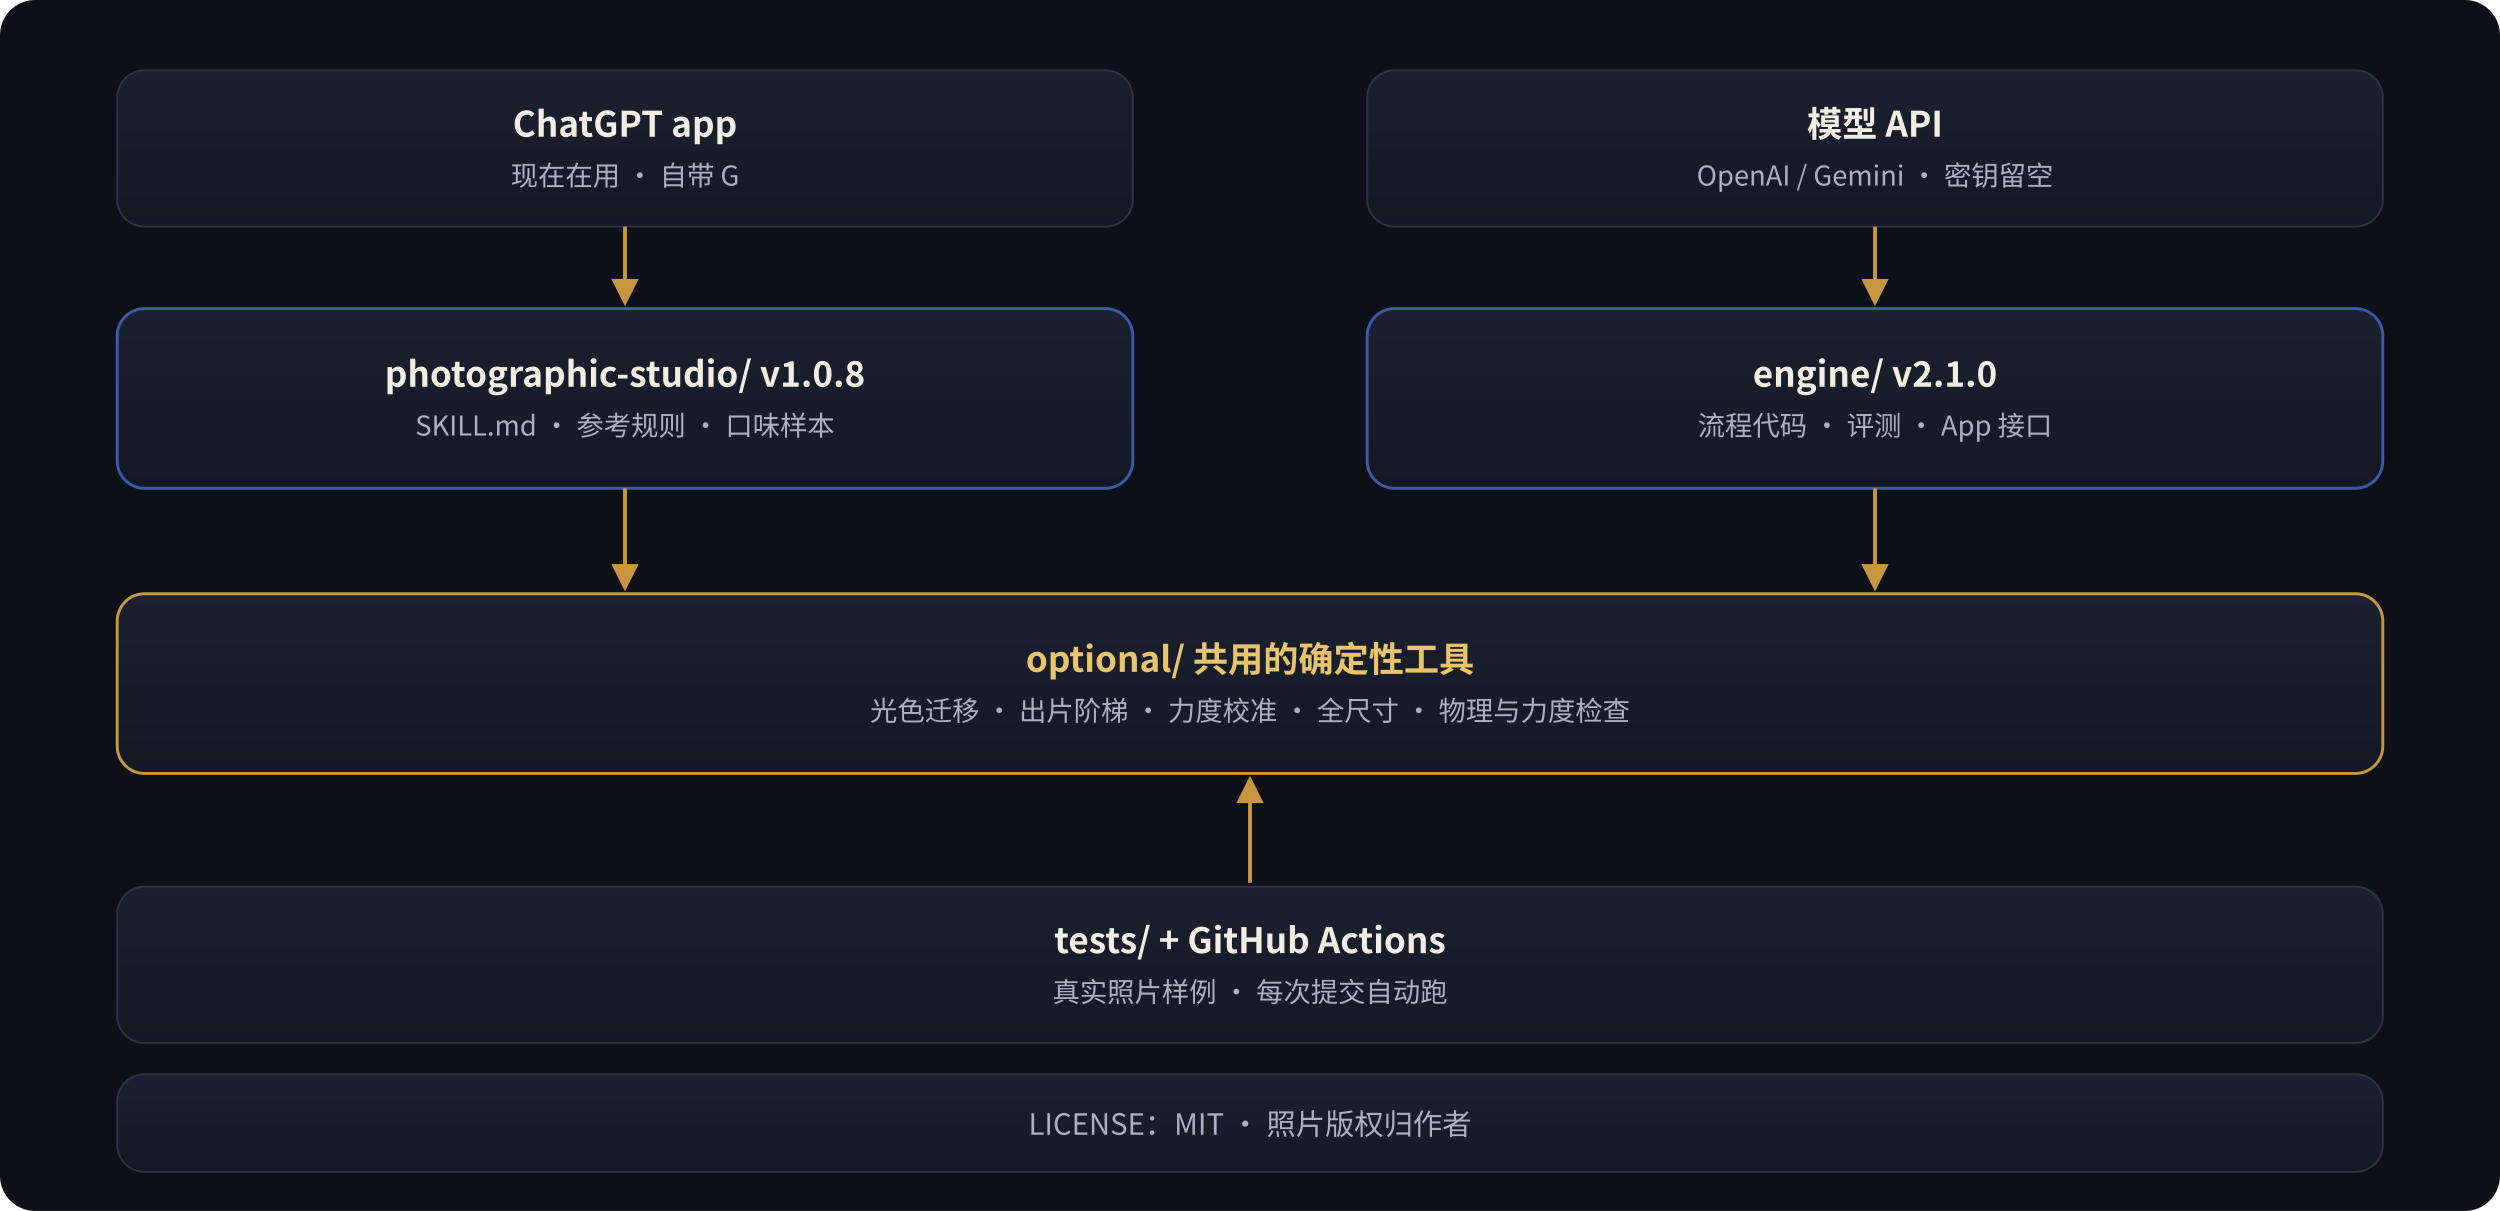
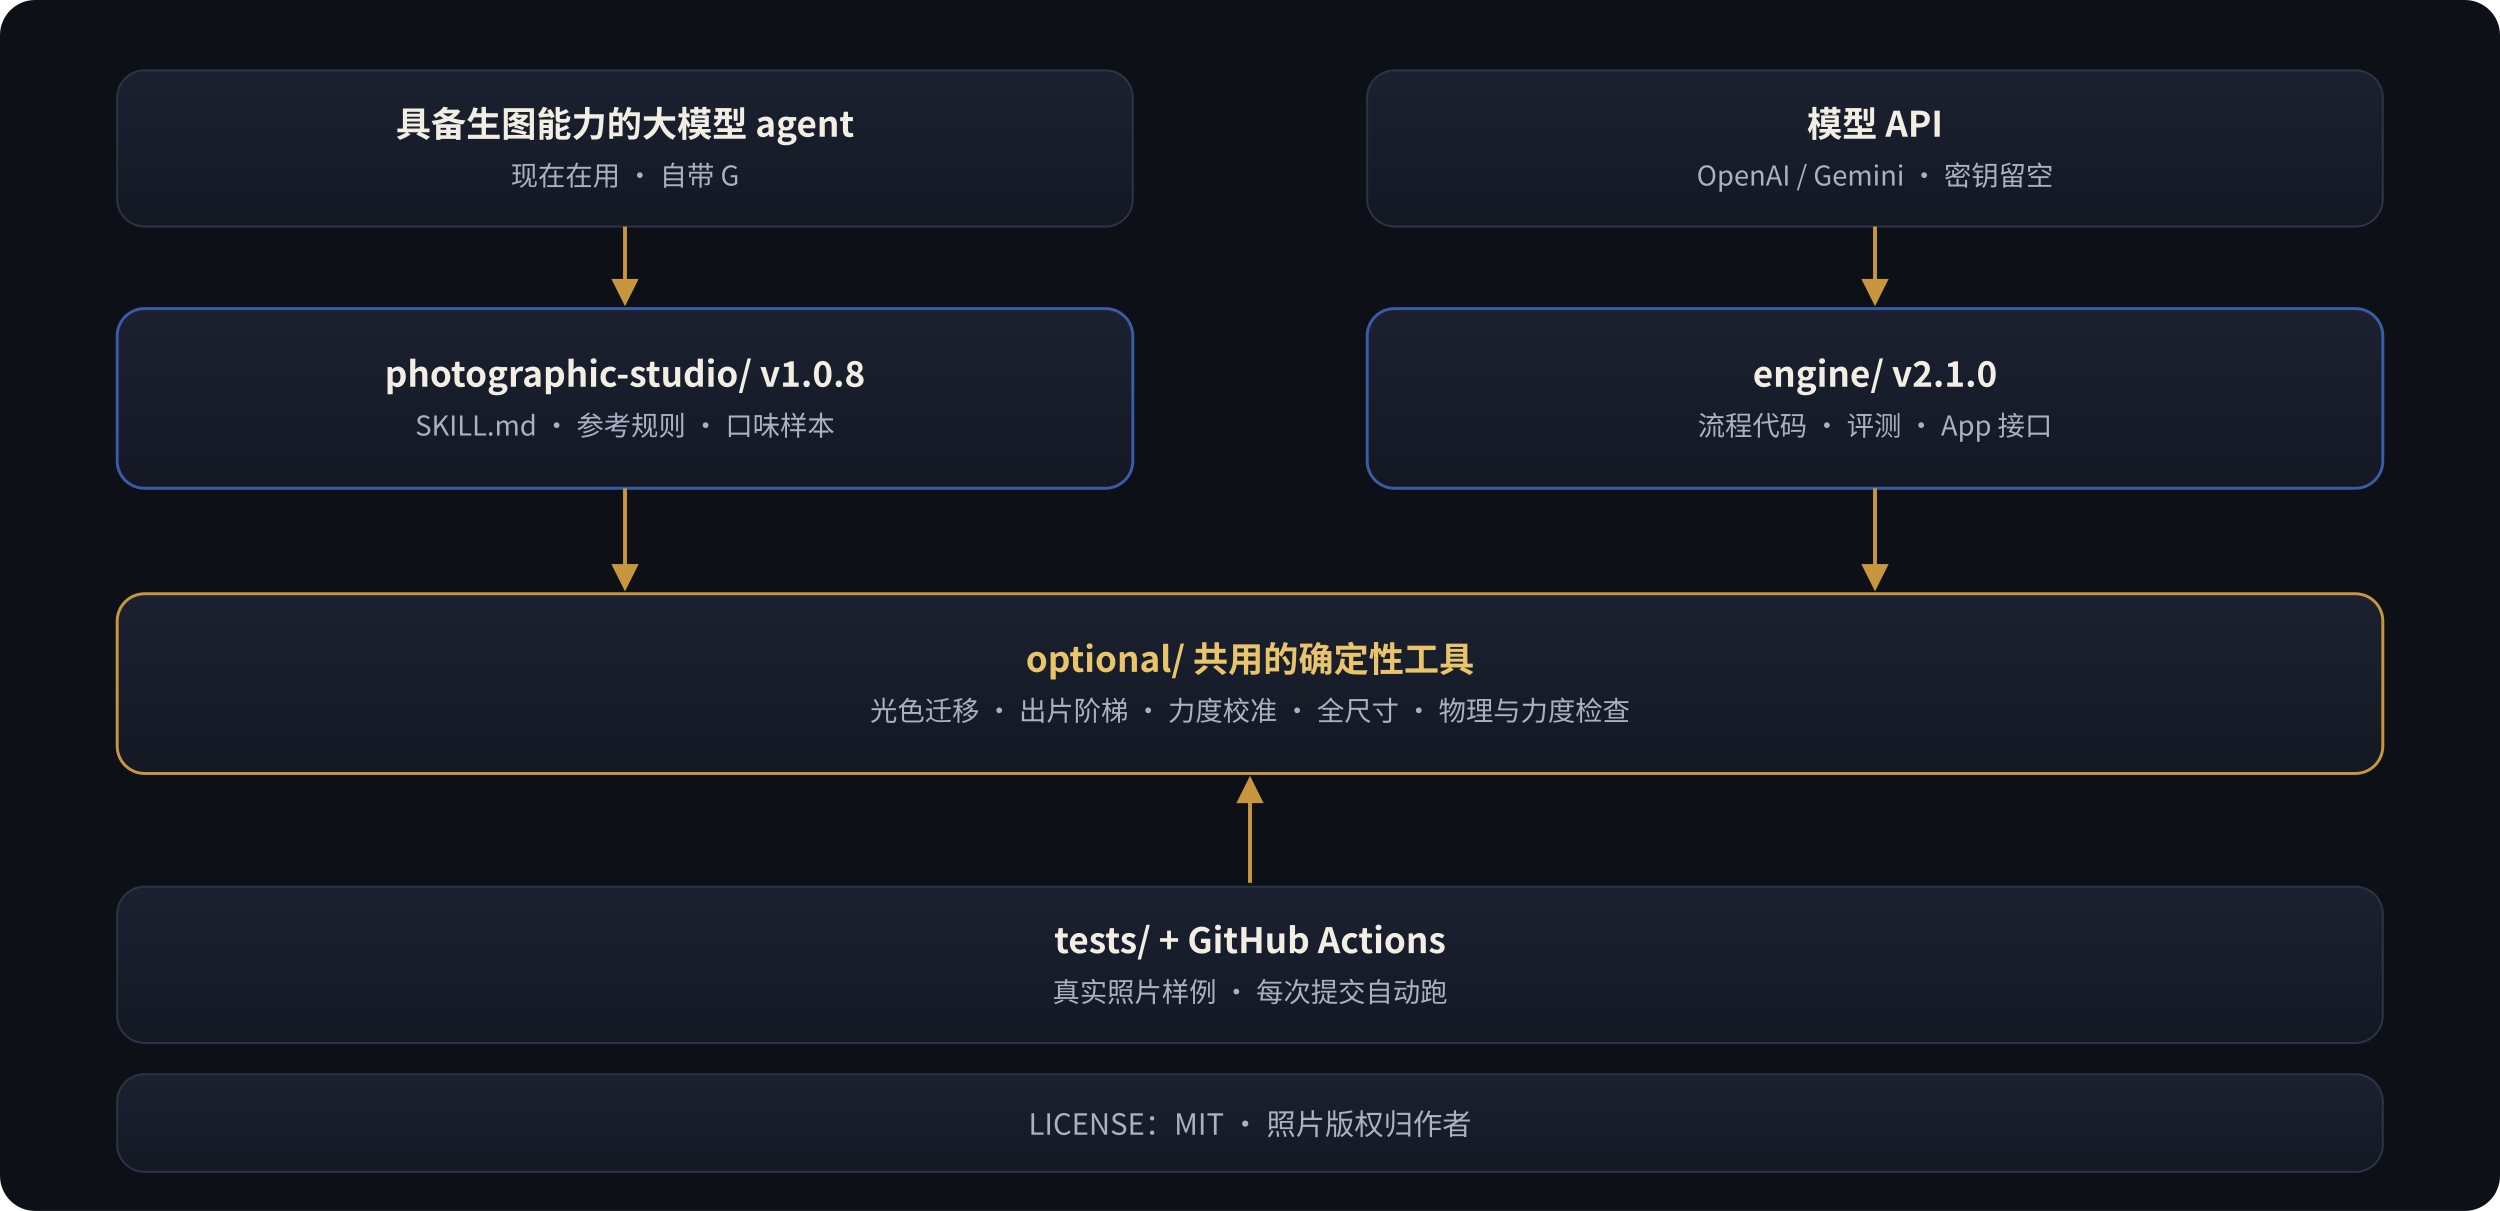
<svg xmlns="http://www.w3.org/2000/svg" width="1280" height="620" viewBox="0 0 1280 620">
  <defs>
    <linearGradient id="card" x1="0" y1="0" x2="0" y2="1">
      <stop offset="0" stop-color="#1b2130" />
      <stop offset="1" stop-color="#131823" />
    </linearGradient>
    <marker id="arr" viewBox="0 0 10 10" refX="8" refY="5" markerWidth="7" markerHeight="7" orient="auto">
      <path d="M0,0 L10,5 L0,10 z" fill="#c8963e" />
    </marker>
  </defs>
  <rect width="1280" height="620" rx="18" fill="#0d1017" />
  <g font-family="'PingFang SC','Noto Sans CJK SC','Microsoft YaHei',sans-serif">
    <rect x="60" y="36" width="520" height="80" rx="14" fill="url(#card)" stroke="#2c3446" stroke-width="1" />
-     <text x="320.0" y="70.0" text-anchor="middle" font-size="18" font-weight="600" fill="#f3eee4">ChatGPT app</text>
+     <text x="320.0" y="70.0" text-anchor="middle" font-size="18" font-weight="600" fill="#f3eee4">具备生图能力的大模型 agent</text>
    <text x="320.0" y="95.0" text-anchor="middle" font-size="14" fill="#a9b1c3">现在在用 · 自带 G</text>
    <rect x="700" y="36" width="520" height="80" rx="14" fill="url(#card)" stroke="#2c3446" stroke-width="1" />
    <text x="960.0" y="70.0" text-anchor="middle" font-size="18" font-weight="600" fill="#f3eee4">模型 API</text>
    <text x="960.0" y="95.0" text-anchor="middle" font-size="14" fill="#a9b1c3">OpenAI / Gemini · 密钥留空</text>
    <line x1="320" y1="116" x2="320" y2="154" stroke="#c8963e" stroke-width="2" marker-end="url(#arr)" />
    <line x1="960" y1="116" x2="960" y2="154" stroke="#c8963e" stroke-width="2" marker-end="url(#arr)" />
    <rect x="60" y="158" width="520" height="92" rx="14" fill="url(#card)" stroke="#3a5ba8" stroke-width="1.5" />
    <text x="320.0" y="198.0" text-anchor="middle" font-size="18" font-weight="600" fill="#f3eee4">photographic-studio/  v1.0.8</text>
    <text x="320.0" y="223.0" text-anchor="middle" font-size="14" fill="#a9b1c3">SKILL.md · 参考规则 · 口味样本</text>
    <rect x="700" y="158" width="520" height="92" rx="14" fill="url(#card)" stroke="#3a5ba8" stroke-width="1.5" />
    <text x="960.0" y="198.0" text-anchor="middle" font-size="18" font-weight="600" fill="#f3eee4">engine/  v2.1.0</text>
    <text x="960.0" y="223.0" text-anchor="middle" font-size="14" fill="#a9b1c3">流程代码 · 评测 · App 接口</text>
    <line x1="320" y1="250" x2="320" y2="300" stroke="#c8963e" stroke-width="2" marker-end="url(#arr)" />
    <line x1="960" y1="250" x2="960" y2="300" stroke="#c8963e" stroke-width="2" marker-end="url(#arr)" />
    <rect x="60" y="304" width="1160" height="92" rx="14" fill="url(#card)" stroke="#c8963e" stroke-width="1.5" />
    <text x="640.0" y="344.0" text-anchor="middle" font-size="18" font-weight="600" fill="#e9c46a">optional/  共用的确定性工具</text>
    <text x="640.0" y="369.0" text-anchor="middle" font-size="14" fill="#a9b1c3">光色迁移 · 出片阶梯 · 力度校准 · 全尺寸 · 物理与力度检查</text>
    <line x1="640" y1="452" x2="640" y2="400" stroke="#c8963e" stroke-width="2" marker-end="url(#arr)" />
    <rect x="60" y="454" width="1160" height="80" rx="14" fill="url(#card)" stroke="#2c3446" stroke-width="1" />
    <text x="640.0" y="488.0" text-anchor="middle" font-size="18" font-weight="600" fill="#f3eee4">tests/ + GitHub Actions</text>
    <text x="640.0" y="513.0" text-anchor="middle" font-size="14" fill="#a9b1c3">真实照片样例 · 每次提交自动跑</text>
    <rect x="60" y="550" width="1160" height="50" rx="14" fill="url(#card)" stroke="#2c3446" stroke-width="1" />
    <text x="640.0" y="581.0" text-anchor="middle" font-size="15" fill="#a9b1c3">LICENSE：MIT · 照片版权归作者</text>
  </g>
</svg>
